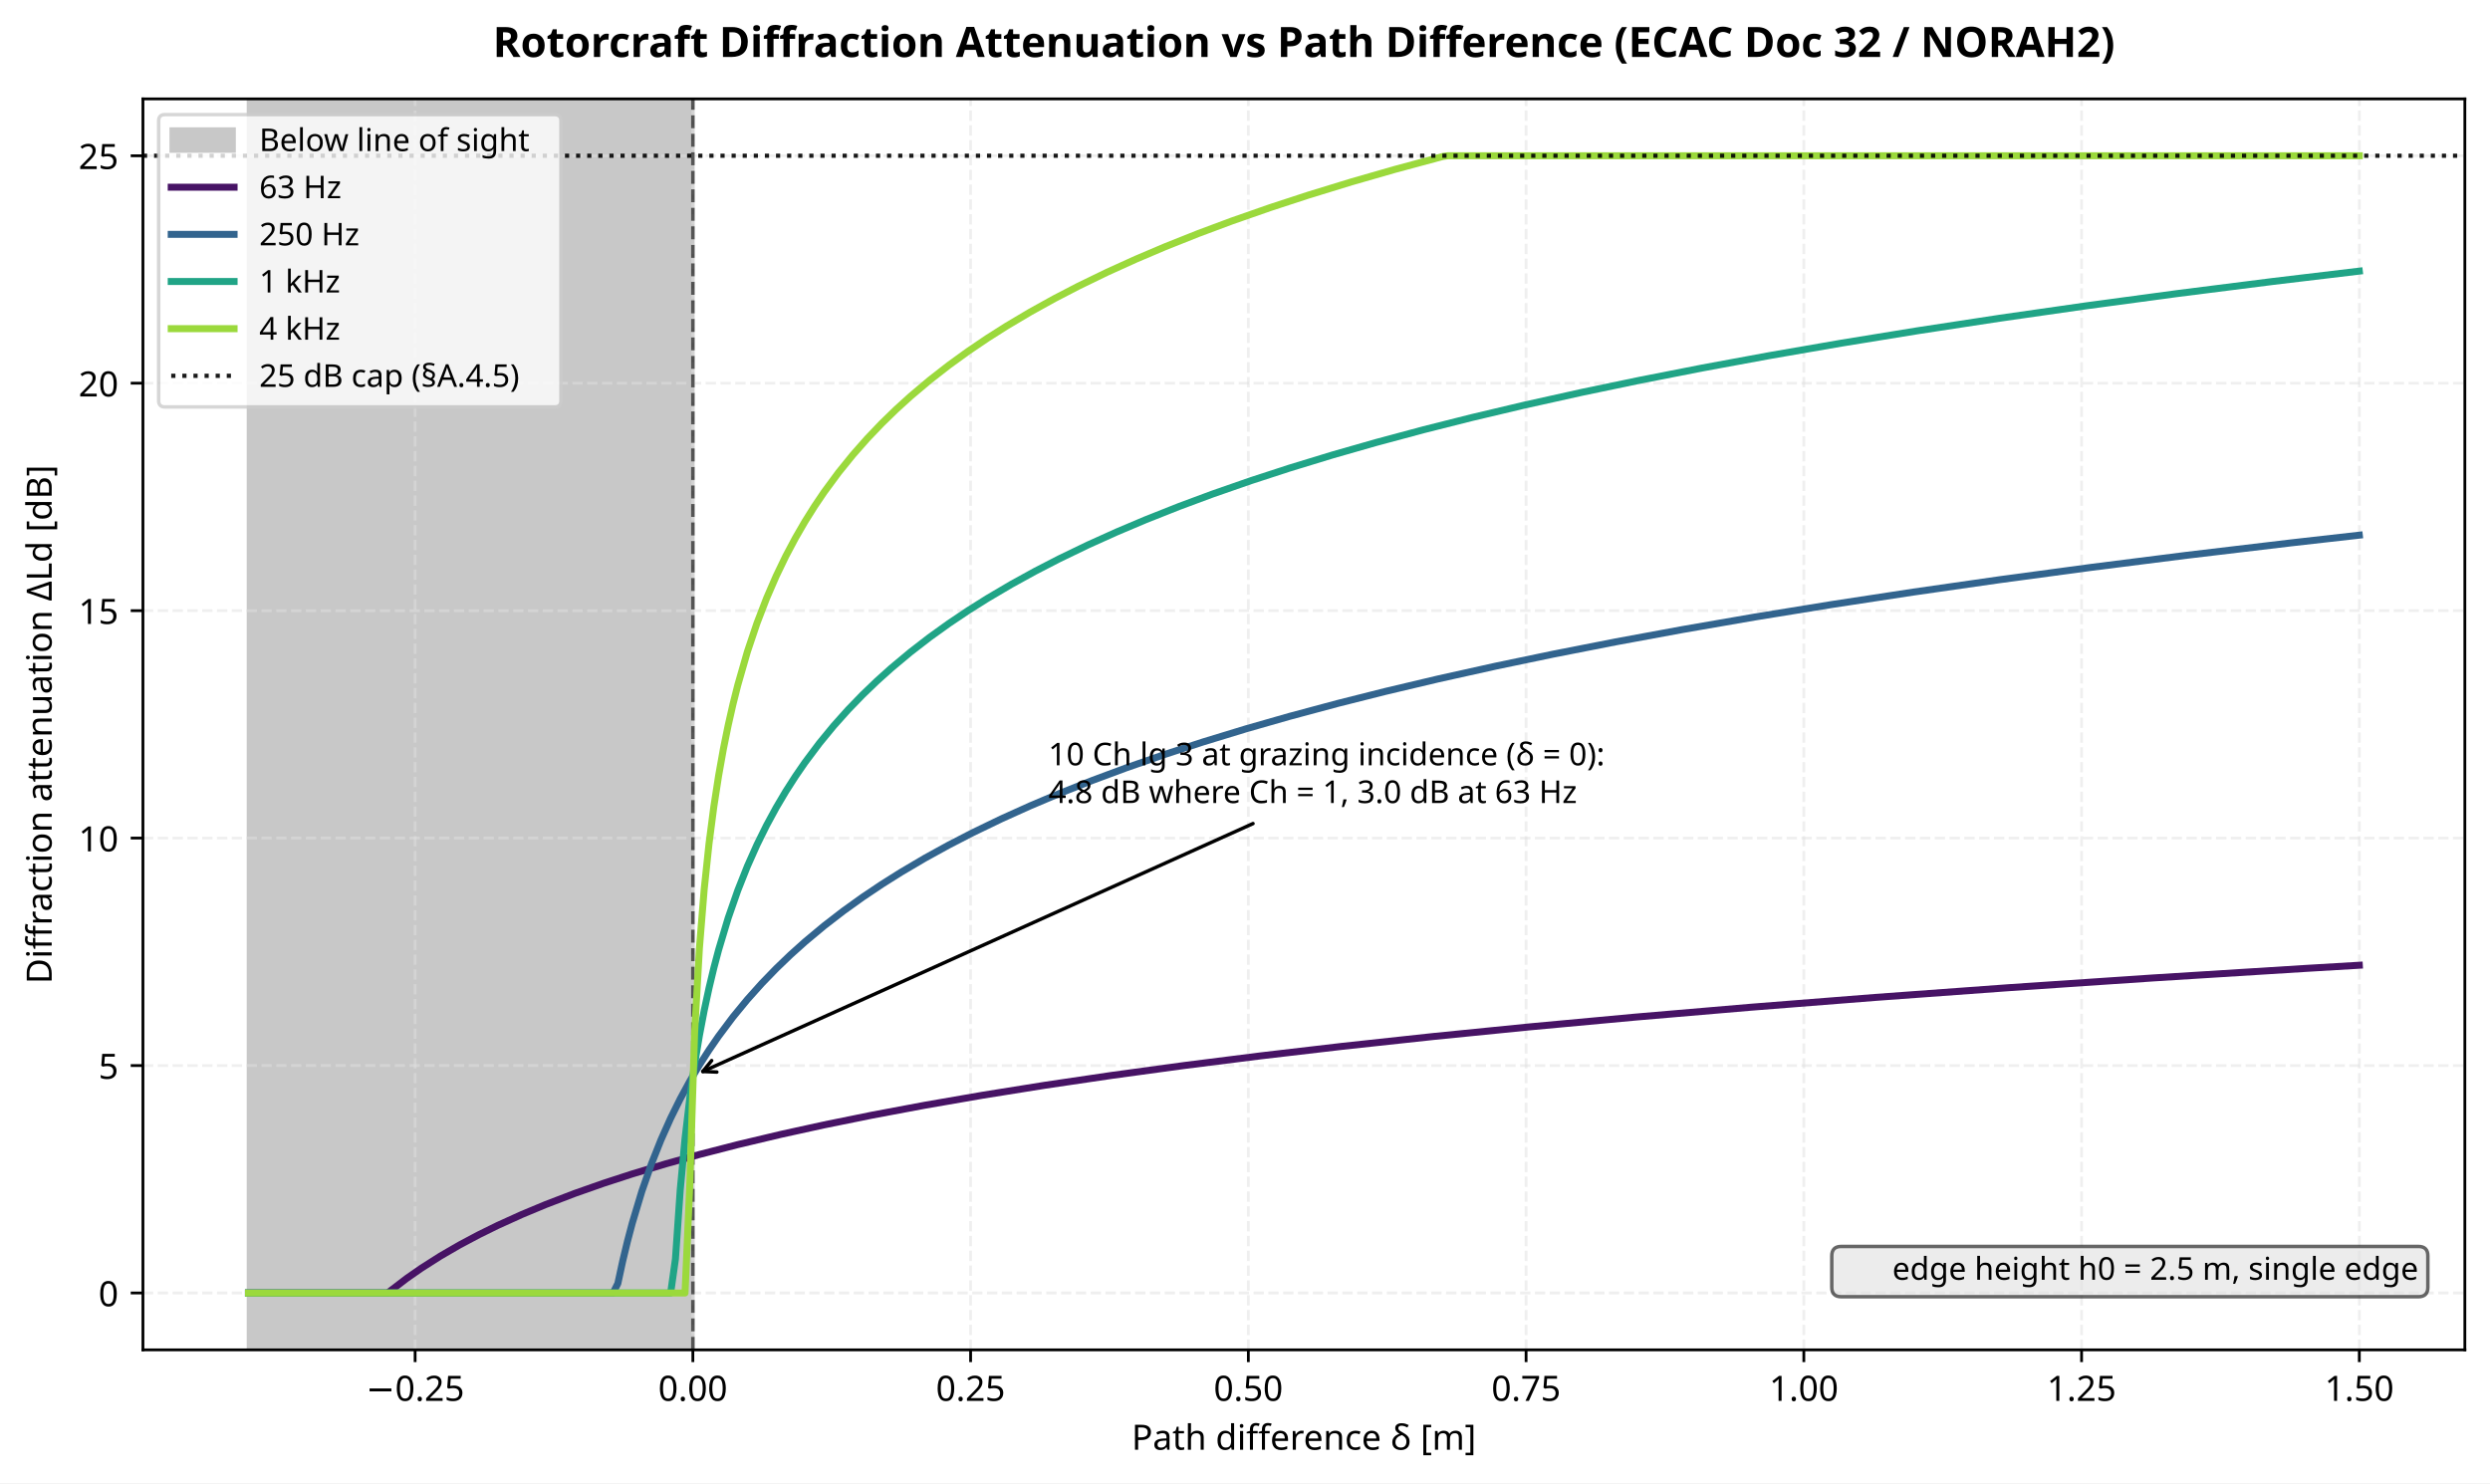
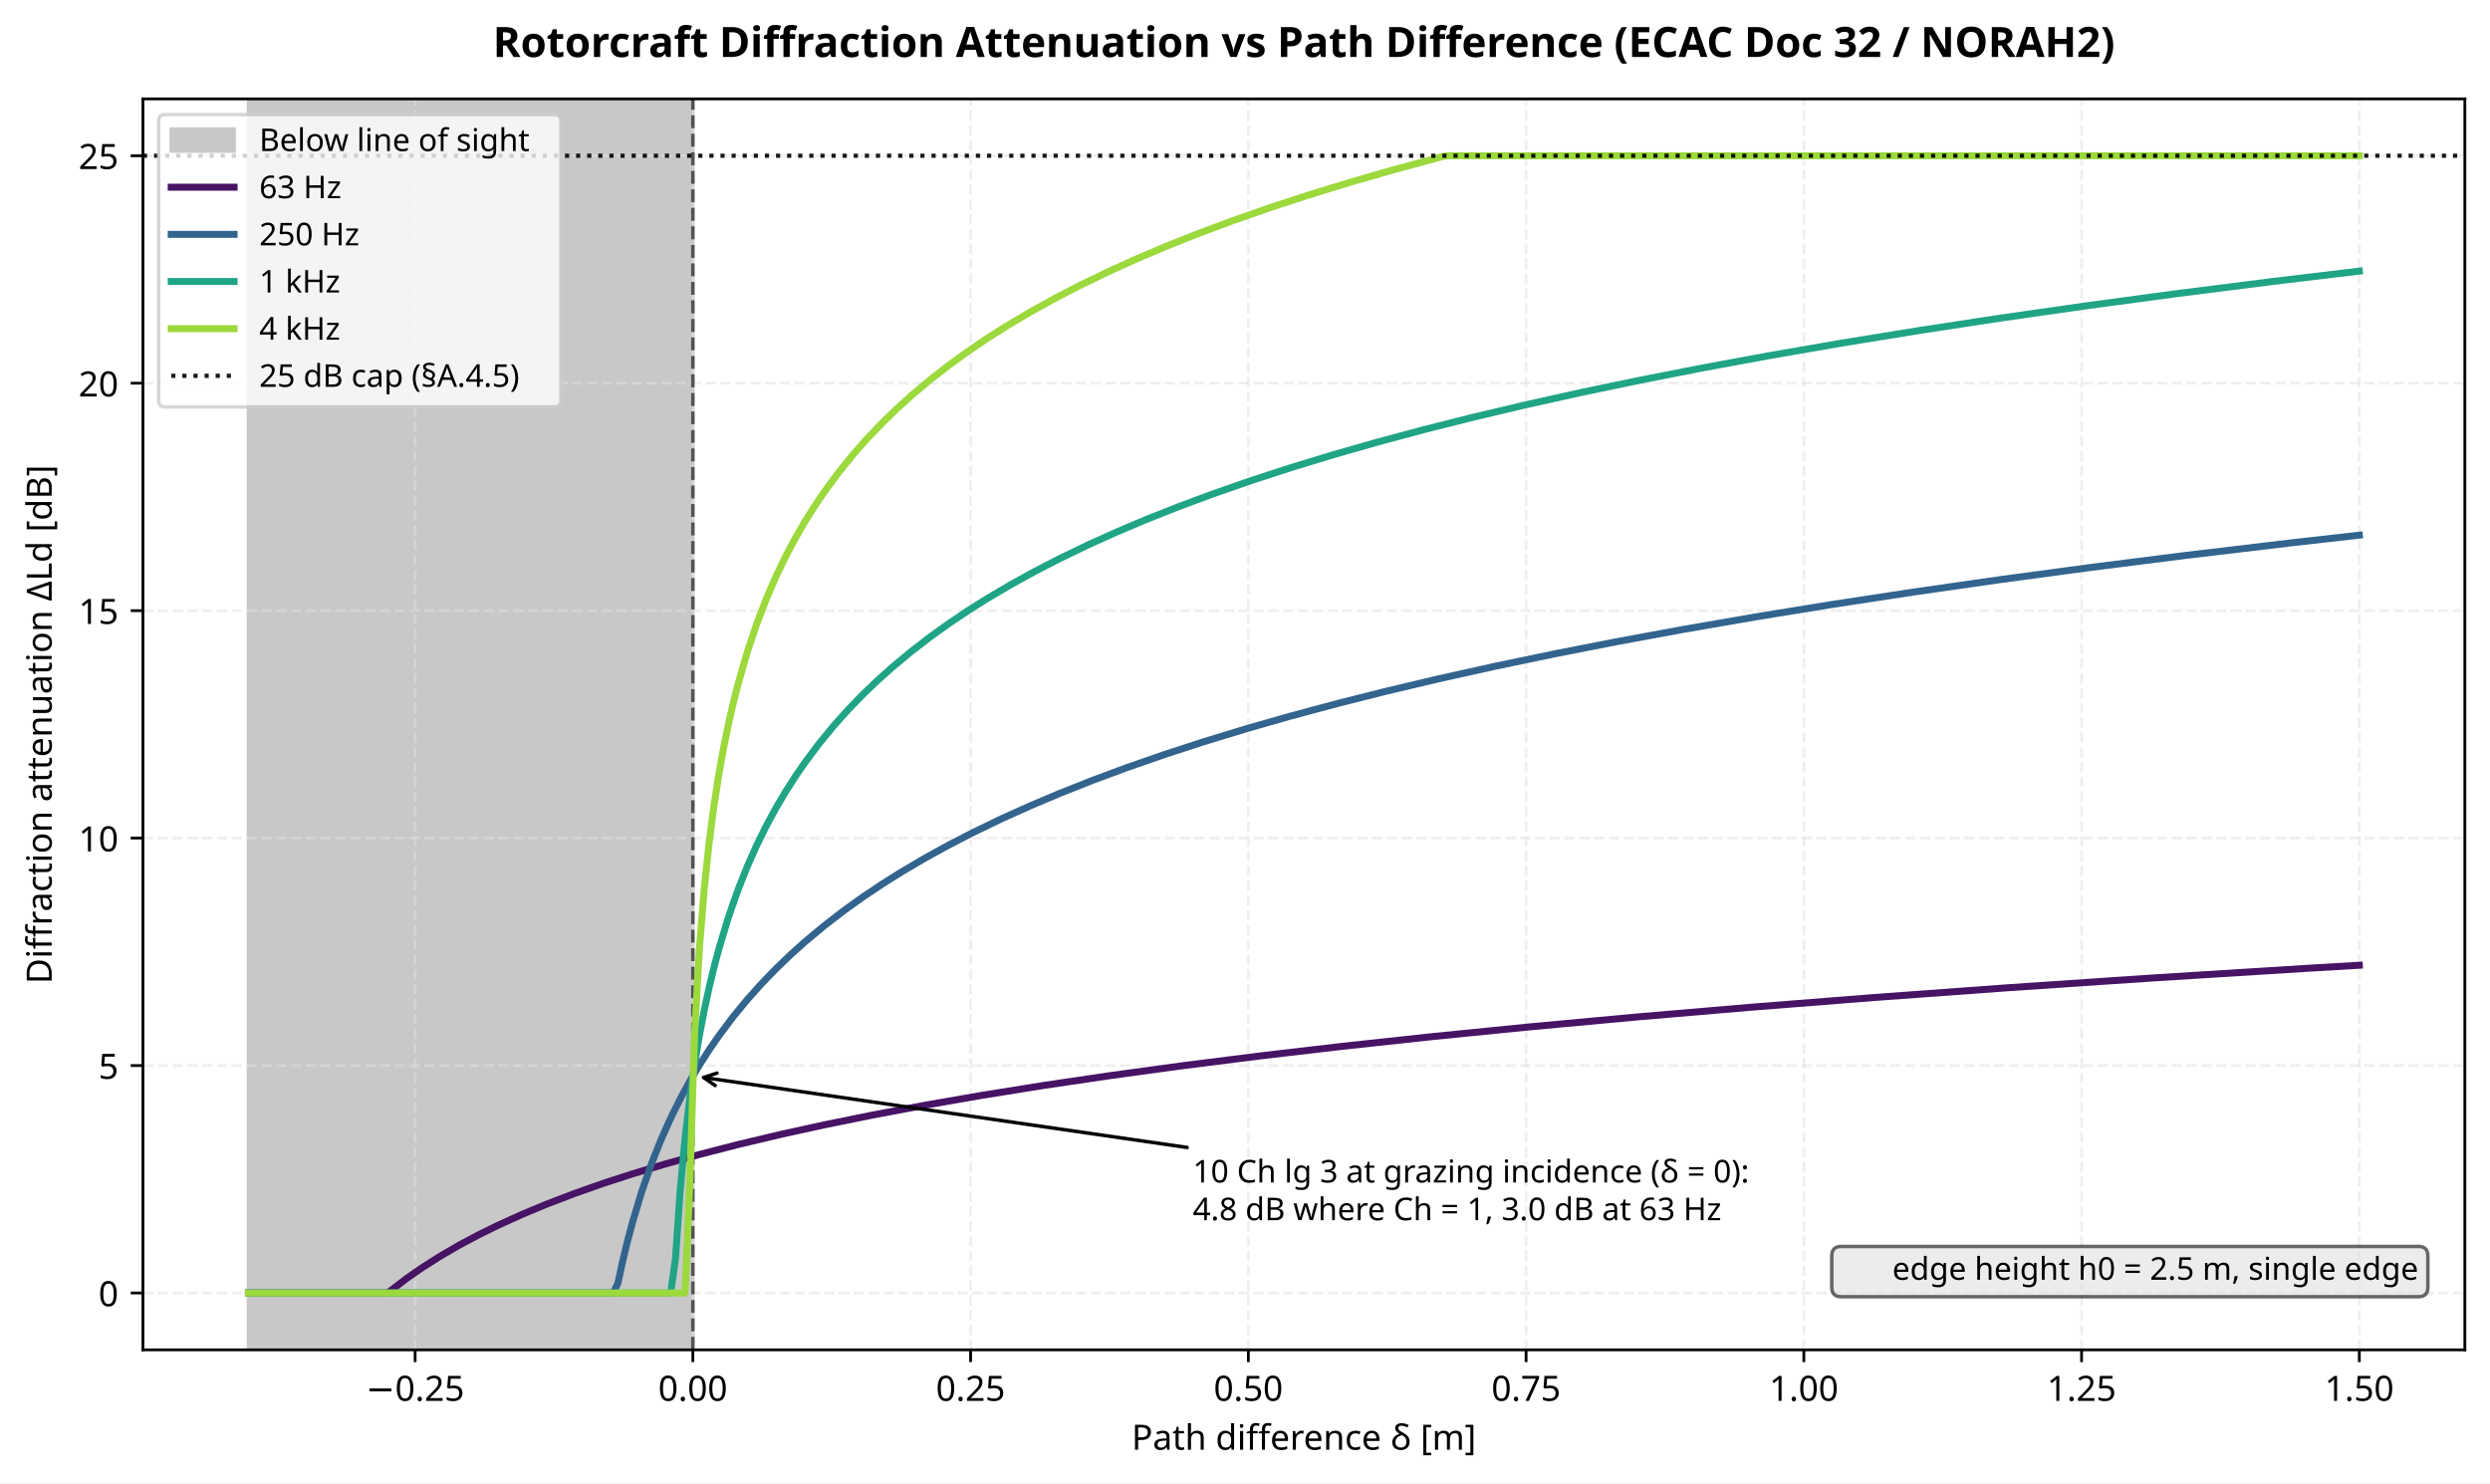
<svg xmlns="http://www.w3.org/2000/svg" xmlns:xlink="http://www.w3.org/1999/xlink" width="712.963pt" height="424.717pt" viewBox="0 0 712.963 424.717" version="1.1">
  <defs>
    <style type="text/css">*{stroke-linejoin: round; stroke-linecap: butt}</style>
  </defs>
  <g id="figure_1">
    <g id="patch_1">
      <path d="M 0 424.717  L 712.963 424.717  L 712.963 0  L 0 0  z " style="fill: #ffffff" />
    </g>
    <g id="axes_1">
      <g id="patch_2">
        <path d="M 40.926 386.516  L 705.763 386.516  L 705.763 28.318  L 40.926 28.318  z " style="fill: #ffffff" />
      </g>
      <g id="patch_3">
        <path d="M 71.146 386.516  L 198.387 386.516  L 198.387 28.318  L 71.146 28.318  z " clip-path="url(#p34e9268f4e)" style="fill: #c8c8c8; stroke: #c8c8c8; stroke-linejoin: miter" />
      </g>
      <g id="matplotlib.axis_1">
        <g id="xtick_1">
          <g id="line2d_1">
            <path d="M 118.861 386.516  L 118.861 28.318  " clip-path="url(#p34e9268f4e)" style="fill: none; stroke-dasharray: 2.96,1.28; stroke-dashoffset: 0; stroke: #e0e0e0; stroke-opacity: 0.5; stroke-width: 0.8" />
          </g>
          <g id="line2d_2">
            <defs>
              <path id="m3d27035b55" d="M 0 0  L 0 3.5  " style="stroke: #000000; stroke-width: 0.8" />
            </defs>
            <g>
              <use xlink:href="#m3d27035b55" x="118.861" y="386.516" style="stroke: #000000; stroke-width: 0.8" />
            </g>
          </g>
          <g id="text_1">
            <text style="font-size: 10px; font-family: sans-serif; text-anchor: middle" x="118.861" y="401.113" transform="rotate(-0 118.8613 401.1134)">−0.25</text>
          </g>
        </g>
        <g id="xtick_2">
          <g id="line2d_3">
            <path d="M 198.387 386.516  L 198.387 28.318  " clip-path="url(#p34e9268f4e)" style="fill: none; stroke-dasharray: 2.96,1.28; stroke-dashoffset: 0; stroke: #e0e0e0; stroke-opacity: 0.5; stroke-width: 0.8" />
          </g>
          <g id="line2d_4">
            <g>
              <use xlink:href="#m3d27035b55" x="198.387" y="386.516" style="stroke: #000000; stroke-width: 0.8" />
            </g>
          </g>
          <g id="text_2">
            <text style="font-size: 10px; font-family: sans-serif; text-anchor: middle" x="198.387" y="401.113" transform="rotate(-0 198.3873 401.1134)">0.00</text>
          </g>
        </g>
        <g id="xtick_3">
          <g id="line2d_5">
            <path d="M 277.913 386.516  L 277.913 28.318  " clip-path="url(#p34e9268f4e)" style="fill: none; stroke-dasharray: 2.96,1.28; stroke-dashoffset: 0; stroke: #e0e0e0; stroke-opacity: 0.5; stroke-width: 0.8" />
          </g>
          <g id="line2d_6">
            <g>
              <use xlink:href="#m3d27035b55" x="277.913" y="386.516" style="stroke: #000000; stroke-width: 0.8" />
            </g>
          </g>
          <g id="text_3">
            <text style="font-size: 10px; font-family: sans-serif; text-anchor: middle" x="277.913" y="401.113" transform="rotate(-0 277.9134 401.1134)">0.25</text>
          </g>
        </g>
        <g id="xtick_4">
          <g id="line2d_7">
            <path d="M 357.439 386.516  L 357.439 28.318  " clip-path="url(#p34e9268f4e)" style="fill: none; stroke-dasharray: 2.96,1.28; stroke-dashoffset: 0; stroke: #e0e0e0; stroke-opacity: 0.5; stroke-width: 0.8" />
          </g>
          <g id="line2d_8">
            <g>
              <use xlink:href="#m3d27035b55" x="357.439" y="386.516" style="stroke: #000000; stroke-width: 0.8" />
            </g>
          </g>
          <g id="text_4">
            <text style="font-size: 10px; font-family: sans-serif; text-anchor: middle" x="357.439" y="401.113" transform="rotate(-0 357.4394 401.1134)">0.50</text>
          </g>
        </g>
        <g id="xtick_5">
          <g id="line2d_9">
            <path d="M 436.965 386.516  L 436.965 28.318  " clip-path="url(#p34e9268f4e)" style="fill: none; stroke-dasharray: 2.96,1.28; stroke-dashoffset: 0; stroke: #e0e0e0; stroke-opacity: 0.5; stroke-width: 0.8" />
          </g>
          <g id="line2d_10">
            <g>
              <use xlink:href="#m3d27035b55" x="436.965" y="386.516" style="stroke: #000000; stroke-width: 0.8" />
            </g>
          </g>
          <g id="text_5">
            <text style="font-size: 10px; font-family: sans-serif; text-anchor: middle" x="436.965" y="401.113" transform="rotate(-0 436.9654 401.1134)">0.75</text>
          </g>
        </g>
        <g id="xtick_6">
          <g id="line2d_11">
            <path d="M 516.491 386.516  L 516.491 28.318  " clip-path="url(#p34e9268f4e)" style="fill: none; stroke-dasharray: 2.96,1.28; stroke-dashoffset: 0; stroke: #e0e0e0; stroke-opacity: 0.5; stroke-width: 0.8" />
          </g>
          <g id="line2d_12">
            <g>
              <use xlink:href="#m3d27035b55" x="516.491" y="386.516" style="stroke: #000000; stroke-width: 0.8" />
            </g>
          </g>
          <g id="text_6">
            <text style="font-size: 10px; font-family: sans-serif; text-anchor: middle" x="516.491" y="401.113" transform="rotate(-0 516.4915 401.1134)">1.00</text>
          </g>
        </g>
        <g id="xtick_7">
          <g id="line2d_13">
            <path d="M 596.018 386.516  L 596.018 28.318  " clip-path="url(#p34e9268f4e)" style="fill: none; stroke-dasharray: 2.96,1.28; stroke-dashoffset: 0; stroke: #e0e0e0; stroke-opacity: 0.5; stroke-width: 0.8" />
          </g>
          <g id="line2d_14">
            <g>
              <use xlink:href="#m3d27035b55" x="596.018" y="386.516" style="stroke: #000000; stroke-width: 0.8" />
            </g>
          </g>
          <g id="text_7">
            <text style="font-size: 10px; font-family: sans-serif; text-anchor: middle" x="596.018" y="401.113" transform="rotate(-0 596.0175 401.1134)">1.25</text>
          </g>
        </g>
        <g id="xtick_8">
          <g id="line2d_15">
            <path d="M 675.544 386.516  L 675.544 28.318  " clip-path="url(#p34e9268f4e)" style="fill: none; stroke-dasharray: 2.96,1.28; stroke-dashoffset: 0; stroke: #e0e0e0; stroke-opacity: 0.5; stroke-width: 0.8" />
          </g>
          <g id="line2d_16">
            <g>
              <use xlink:href="#m3d27035b55" x="675.544" y="386.516" style="stroke: #000000; stroke-width: 0.8" />
            </g>
          </g>
          <g id="text_8">
            <text style="font-size: 10px; font-family: sans-serif; text-anchor: middle" x="675.544" y="401.113" transform="rotate(-0 675.5435 401.1134)">1.50</text>
          </g>
        </g>
        <g id="text_9">
          <text style="font-size: 10px; font-family: sans-serif; text-anchor: middle" x="373.345" y="415.114" transform="rotate(-0 373.3446 415.1142)">Path difference δ [m]</text>
        </g>
      </g>
      <g id="matplotlib.axis_2">
        <g id="ytick_1">
          <g id="line2d_17">
            <path d="M 40.926 370.234  L 705.763 370.234  " clip-path="url(#p34e9268f4e)" style="fill: none; stroke-dasharray: 2.96,1.28; stroke-dashoffset: 0; stroke: #e0e0e0; stroke-opacity: 0.5; stroke-width: 0.8" />
          </g>
          <g id="line2d_18">
            <defs>
              <path id="mef640d9f3a" d="M 0 0  L -3.5 0  " style="stroke: #000000; stroke-width: 0.8" />
            </defs>
            <g>
              <use xlink:href="#mef640d9f3a" x="40.926" y="370.234" style="stroke: #000000; stroke-width: 0.8" />
            </g>
          </g>
          <g id="text_10">
            <text style="font-size: 10px; font-family: sans-serif; text-anchor: end" x="33.926" y="374.033" transform="rotate(-0 33.92578 374.0329)">0</text>
          </g>
        </g>
        <g id="ytick_2">
          <g id="line2d_19">
            <path d="M 40.926 305.107  L 705.763 305.107  " clip-path="url(#p34e9268f4e)" style="fill: none; stroke-dasharray: 2.96,1.28; stroke-dashoffset: 0; stroke: #e0e0e0; stroke-opacity: 0.5; stroke-width: 0.8" />
          </g>
          <g id="line2d_20">
            <g>
              <use xlink:href="#mef640d9f3a" x="40.926" y="305.107" style="stroke: #000000; stroke-width: 0.8" />
            </g>
          </g>
          <g id="text_11">
            <text style="font-size: 10px; font-family: sans-serif; text-anchor: end" x="33.926" y="308.906" transform="rotate(-0 33.92578 308.9061)">5</text>
          </g>
        </g>
        <g id="ytick_3">
          <g id="line2d_21">
            <path d="M 40.926 239.98  L 705.763 239.98  " clip-path="url(#p34e9268f4e)" style="fill: none; stroke-dasharray: 2.96,1.28; stroke-dashoffset: 0; stroke: #e0e0e0; stroke-opacity: 0.5; stroke-width: 0.8" />
          </g>
          <g id="line2d_22">
            <g>
              <use xlink:href="#mef640d9f3a" x="40.926" y="239.98" style="stroke: #000000; stroke-width: 0.8" />
            </g>
          </g>
          <g id="text_12">
            <text style="font-size: 10px; font-family: sans-serif; text-anchor: end" x="33.926" y="243.779" transform="rotate(-0 33.92578 243.7792)">10</text>
          </g>
        </g>
        <g id="ytick_4">
          <g id="line2d_23">
            <path d="M 40.926 174.854  L 705.763 174.854  " clip-path="url(#p34e9268f4e)" style="fill: none; stroke-dasharray: 2.96,1.28; stroke-dashoffset: 0; stroke: #e0e0e0; stroke-opacity: 0.5; stroke-width: 0.8" />
          </g>
          <g id="line2d_24">
            <g>
              <use xlink:href="#mef640d9f3a" x="40.926" y="174.854" style="stroke: #000000; stroke-width: 0.8" />
            </g>
          </g>
          <g id="text_13">
            <text style="font-size: 10px; font-family: sans-serif; text-anchor: end" x="33.926" y="178.652" transform="rotate(-0 33.92578 178.6524)">15</text>
          </g>
        </g>
        <g id="ytick_5">
          <g id="line2d_25">
            <path d="M 40.926 109.727  L 705.763 109.727  " clip-path="url(#p34e9268f4e)" style="fill: none; stroke-dasharray: 2.96,1.28; stroke-dashoffset: 0; stroke: #e0e0e0; stroke-opacity: 0.5; stroke-width: 0.8" />
          </g>
          <g id="line2d_26">
            <g>
              <use xlink:href="#mef640d9f3a" x="40.926" y="109.727" style="stroke: #000000; stroke-width: 0.8" />
            </g>
          </g>
          <g id="text_14">
            <text style="font-size: 10px; font-family: sans-serif; text-anchor: end" x="33.926" y="113.526" transform="rotate(-0 33.92578 113.5255)">20</text>
          </g>
        </g>
        <g id="ytick_6">
          <g id="line2d_27">
            <path d="M 40.926 44.6  L 705.763 44.6  " clip-path="url(#p34e9268f4e)" style="fill: none; stroke-dasharray: 2.96,1.28; stroke-dashoffset: 0; stroke: #e0e0e0; stroke-opacity: 0.5; stroke-width: 0.8" />
          </g>
          <g id="line2d_28">
            <g>
              <use xlink:href="#mef640d9f3a" x="40.926" y="44.6" style="stroke: #000000; stroke-width: 0.8" />
            </g>
          </g>
          <g id="text_15">
            <text style="font-size: 10px; font-family: sans-serif; text-anchor: end" x="33.926" y="48.399" transform="rotate(-0 33.92578 48.39867)">25</text>
          </g>
        </g>
        <g id="text_16">
          <text style="font-size: 10px; font-family: sans-serif; text-anchor: middle" x="14.798" y="207.417" transform="rotate(-90 14.79844 207.417)">Diffraction attenuation ΔLd [dB]</text>
        </g>
      </g>
      <g id="line2d_29">
        <path d="M 198.387 386.516  L 198.387 28.318  " clip-path="url(#p34e9268f4e)" style="fill: none; stroke-dasharray: 3.7,1.6; stroke-dashoffset: 0; stroke: #000000; stroke-opacity: 0.6" />
      </g>
      <g id="patch_4">
        <path d="M 40.926 386.516  L 40.926 28.318  " style="fill: none; stroke: #000000; stroke-width: 0.8; stroke-linejoin: miter; stroke-linecap: square" />
      </g>
      <g id="patch_5">
        <path d="M 705.763 386.516  L 705.763 28.318  " style="fill: none; stroke: #000000; stroke-width: 0.8; stroke-linejoin: miter; stroke-linecap: square" />
      </g>
      <g id="patch_6">
        <path d="M 40.926 386.516  L 705.763 386.516  " style="fill: none; stroke: #000000; stroke-width: 0.8; stroke-linejoin: miter; stroke-linecap: square" />
      </g>
      <g id="patch_7">
        <path d="M 40.926 28.318  L 705.763 28.318  " style="fill: none; stroke: #000000; stroke-width: 0.8; stroke-linejoin: miter; stroke-linecap: square" />
      </g>
      <g id="line2d_30">
        <path d="M 71.146 370.234  L 110.981 370.234  L 116.476 366.033  L 120.596 363.164  L 126.091 359.666  L 131.585 356.481  L 137.08 353.557  L 142.575 350.855  L 149.443 347.742  L 156.311 344.88  L 164.553 341.723  L 172.794 338.824  L 181.036 336.142  L 190.652 333.25  L 200.267 330.574  L 211.256 327.744  L 223.619 324.807  L 235.981 322.094  L 249.718 319.304  L 264.828 316.468  L 281.311 313.611  L 299.169 310.754  L 318.399 307.915  L 339.004 305.104  L 360.982 302.332  L 384.334 299.605  L 410.433 296.785  L 437.905 294.04  L 468.125 291.246  L 501.092 288.429  L 536.807 285.61  L 575.268 282.804  L 616.477 280.024  L 660.434 277.279  L 675.544 276.383  L 675.544 276.383  " clip-path="url(#p34e9268f4e)" style="fill: none; stroke: #471365; stroke-width: 2; stroke-linecap: square" />
      </g>
      <g id="line2d_31">
        <path d="M 71.146 370.234  L 175.542 370.234  L 176.915 367.49  L 178.289 361.137  L 179.663 355.426  L 181.036 350.239  L 183.783 341.105  L 186.531 333.243  L 189.278 326.341  L 192.025 320.191  L 194.773 314.644  L 197.52 309.593  L 200.267 304.956  L 203.014 300.671  L 205.762 296.687  L 209.882 291.193  L 214.003 286.186  L 218.124 281.586  L 222.245 277.332  L 226.366 273.376  L 230.487 269.678  L 235.981 265.097  L 241.476 260.858  L 246.971 256.916  L 252.465 253.23  L 257.96 249.77  L 264.828 245.722  L 271.696 241.945  L 278.564 238.405  L 286.806 234.429  L 295.048 230.715  L 303.289 227.23  L 312.905 223.418  L 322.52 219.846  L 333.509 216.023  L 344.498 212.442  L 356.861 208.667  L 369.224 205.128  L 382.96 201.439  L 396.696 197.977  L 411.806 194.398  L 428.29 190.735  L 444.773 187.296  L 462.631 183.791  L 481.861 180.245  L 502.466 176.677  L 524.444 173.105  L 547.796 169.541  L 572.521 165.997  L 598.62 162.482  L 626.093 159.004  L 656.313 155.411  L 675.544 153.237  L 675.544 153.237  " clip-path="url(#p34e9268f4e)" style="fill: none; stroke: #32648e; stroke-width: 2; stroke-linecap: square" />
      </g>
      <g id="line2d_32">
        <path d="M 71.146 370.234  L 192.025 370.234  L 193.399 360.508  L 194.773 340.663  L 196.146 326  L 197.52 314.367  L 198.893 304.722  L 200.267 296.485  L 201.641 289.296  L 203.014 282.919  L 204.388 277.188  L 205.762 271.985  L 208.509 262.826  L 211.256 254.946  L 214.003 248.03  L 216.751 241.868  L 219.498 236.312  L 222.245 231.254  L 224.992 226.611  L 227.74 222.32  L 230.487 218.331  L 234.608 212.831  L 238.729 207.819  L 242.85 203.215  L 246.971 198.958  L 251.091 194.998  L 255.212 191.298  L 260.707 186.713  L 266.201 182.472  L 271.696 178.527  L 277.19 174.839  L 282.685 171.377  L 289.553 167.328  L 296.421 163.549  L 303.289 160.007  L 311.531 156.03  L 319.773 152.315  L 328.015 148.828  L 337.63 145.015  L 347.246 141.442  L 358.235 137.618  L 369.224 134.036  L 381.586 130.26  L 393.949 126.72  L 407.685 123.031  L 421.422 119.567  L 436.532 115.988  L 453.015 112.325  L 469.499 108.884  L 487.356 105.379  L 506.587 101.833  L 527.191 98.265  L 549.169 94.691  L 572.521 91.127  L 597.247 87.583  L 623.346 84.068  L 650.818 80.589  L 675.544 77.632  L 675.544 77.632  " clip-path="url(#p34e9268f4e)" style="fill: none; stroke: #20a486; stroke-width: 2; stroke-linecap: square" />
      </g>
      <g id="line2d_33">
        <path d="M 71.146 370.234  L 196.146 370.234  L 197.52 338.928  L 198.893 295.684  L 200.267 271.464  L 201.641 254.56  L 203.014 241.562  L 204.388 231  L 205.762 222.103  L 207.135 214.417  L 208.509 207.651  L 209.882 201.609  L 211.256 196.15  L 214.003 186.597  L 216.751 178.427  L 219.498 171.289  L 222.245 164.952  L 224.992 159.253  L 227.74 154.077  L 230.487 149.335  L 233.234 144.959  L 235.981 140.898  L 240.102 135.306  L 244.223 130.217  L 248.344 125.549  L 252.465 121.236  L 256.586 117.229  L 260.707 113.488  L 266.201 108.855  L 271.696 104.573  L 277.19 100.593  L 282.685 96.874  L 288.179 93.385  L 295.048 89.306  L 301.916 85.502  L 308.784 81.937  L 317.026 77.936  L 325.268 74.2  L 333.509 70.695  L 343.125 66.863  L 352.74 63.274  L 363.729 59.433  L 374.718 55.837  L 387.081 52.046  L 399.444 48.494  L 413.18 44.792  L 414.554 44.6  L 675.544 44.6  L 675.544 44.6  " clip-path="url(#p34e9268f4e)" style="fill: none; stroke: #9bd93c; stroke-width: 2; stroke-linecap: square" />
      </g>
      <g id="patch_8">
-         <path d="M 358.772 235.821  Q 279.491 271.543 201.23 306.806  " style="fill: none; stroke: #000000; stroke-linecap: round" />
-         <path d="M 205.252 306.969  L 201.23 306.806  L 203.773 303.686  " style="fill: none; stroke: #000000; stroke-linecap: round" />
+         <path d="M 339.915 328.566  Q 270.142 318.47 201.476 308.534  " style="fill: none; stroke: #000000; stroke-linecap: round" />
+         <path d="M 204.781 310.831  L 201.476 308.534  L 205.297 307.268  " style="fill: none; stroke: #000000; stroke-linecap: round" />
      </g>
      <g id="text_17">
-         <text style="font-size: 9px; font-family: sans-serif" transform="translate(300.1807 219.1326)">10 Ch lg 3 at grazing incidence (δ = 0):</text>
-         <text style="font-size: 9px; font-family: sans-serif" transform="translate(300.1807 229.935)">4.8 dB where Ch = 1, 3.0 dB at 63 Hz</text>
+         <text style="font-size: 9px; font-family: sans-serif" transform="translate(341.5342 338.591)">10 Ch lg 3 at grazing incidence (δ = 0):</text>
+         <text style="font-size: 9px; font-family: sans-serif" transform="translate(341.5342 349.3935)">4.8 dB where Ch = 1, 3.0 dB at 63 Hz</text>
      </g>
      <g id="text_18">
        <g id="patch_9">
          <path d="M 527.196 371.306  L 692.467 371.306  Q 695.167 371.306 695.167 368.606  L 695.167 359.605  Q 695.167 356.905 692.467 356.905  L 527.196 356.905  Q 524.496 356.905 524.496 359.605  L 524.496 368.606  Q 524.496 371.306 527.196 371.306  z " style="fill: #e0e0e0; opacity: 0.6; stroke: #000000; stroke-linejoin: miter" />
        </g>
        <text style="font-size: 9px; font-family: sans-serif; text-anchor: end" x="692.467" y="366.444" transform="rotate(-0 692.4667 366.4438)">edge height h0 = 2.5 m, single edge</text>
      </g>
      <g id="text_19">
        <text style="font-weight: 700; font-size: 12px; font-family: sans-serif; text-anchor: middle" x="373.345" y="16.318" transform="rotate(-0 373.3446 16.31812)">Rotorcraft Diffraction Attenuation vs Path Difference (ECAC Doc 32 / NORAH2)</text>
      </g>
      <g id="line2d_34">
        <path d="M 40.926 44.6  L 705.763 44.6  " clip-path="url(#p34e9268f4e)" style="fill: none; stroke-dasharray: 1.2,1.98; stroke-dashoffset: 0; stroke: #000000; stroke-opacity: 0.9; stroke-width: 1.2" />
      </g>
      <g id="legend_1">
        <g id="patch_10">
          <path d="M 47.226 116.522  L 158.82 116.522  Q 160.62 116.522 160.62 114.722  L 160.62 34.618  Q 160.62 32.818 158.82 32.818  L 47.226 32.818  Q 45.426 32.818 45.426 34.618  L 45.426 114.722  Q 45.426 116.522 47.226 116.522  z " style="fill: #ffffff; opacity: 0.8; stroke: #cccccc; stroke-linejoin: miter" />
        </g>
        <g id="patch_11">
          <path d="M 49.026 43.257  L 67.026 43.257  L 67.026 36.957  L 49.026 36.957  z " style="fill: #c8c8c8; stroke: #c8c8c8; stroke-linejoin: miter" />
        </g>
        <g id="text_20">
          <text style="font-size: 9px; font-family: sans-serif; text-anchor: start" x="74.226" y="43.257" transform="rotate(-0 74.22578 43.25672)">Below line of sight</text>
        </g>
        <g id="line2d_35">
          <path d="M 49.026 53.607  L 58.026 53.607  L 67.026 53.607  " style="fill: none; stroke: #471365; stroke-width: 2; stroke-linecap: square" />
        </g>
        <g id="text_21">
          <text style="font-size: 9px; font-family: sans-serif; text-anchor: start" x="74.226" y="56.757" transform="rotate(-0 74.22578 56.75742)">63 Hz</text>
        </g>
        <g id="line2d_36">
          <path d="M 49.026 67.108  L 58.026 67.108  L 67.026 67.108  " style="fill: none; stroke: #32648e; stroke-width: 2; stroke-linecap: square" />
        </g>
        <g id="text_22">
          <text style="font-size: 9px; font-family: sans-serif; text-anchor: start" x="74.226" y="70.258" transform="rotate(-0 74.22578 70.25813)">250 Hz</text>
        </g>
        <g id="line2d_37">
          <path d="M 49.026 80.609  L 58.026 80.609  L 67.026 80.609  " style="fill: none; stroke: #20a486; stroke-width: 2; stroke-linecap: square" />
        </g>
        <g id="text_23">
          <text style="font-size: 9px; font-family: sans-serif; text-anchor: start" x="74.226" y="83.759" transform="rotate(-0 74.22578 83.75883)">1 kHz</text>
        </g>
        <g id="line2d_38">
          <path d="M 49.026 94.11  L 58.026 94.11  L 67.026 94.11  " style="fill: none; stroke: #9bd93c; stroke-width: 2; stroke-linecap: square" />
        </g>
        <g id="text_24">
          <text style="font-size: 9px; font-family: sans-serif; text-anchor: start" x="74.226" y="97.26" transform="rotate(-0 74.22578 97.25953)">4 kHz</text>
        </g>
        <g id="line2d_39">
          <path d="M 49.026 107.61  L 58.026 107.61  L 67.026 107.61  " style="fill: none; stroke-dasharray: 1.2,1.98; stroke-dashoffset: 0; stroke: #000000; stroke-opacity: 0.9; stroke-width: 1.2" />
        </g>
        <g id="text_25">
          <text style="font-size: 9px; font-family: sans-serif; text-anchor: start" x="74.226" y="110.76" transform="rotate(-0 74.22578 110.7602)">25 dB cap (§A.4.5)</text>
        </g>
      </g>
    </g>
  </g>
  <defs>
    <clipPath id="p34e9268f4e">
      <rect x="40.926" y="28.318" width="664.838" height="358.198" />
    </clipPath>
  </defs>
</svg>
